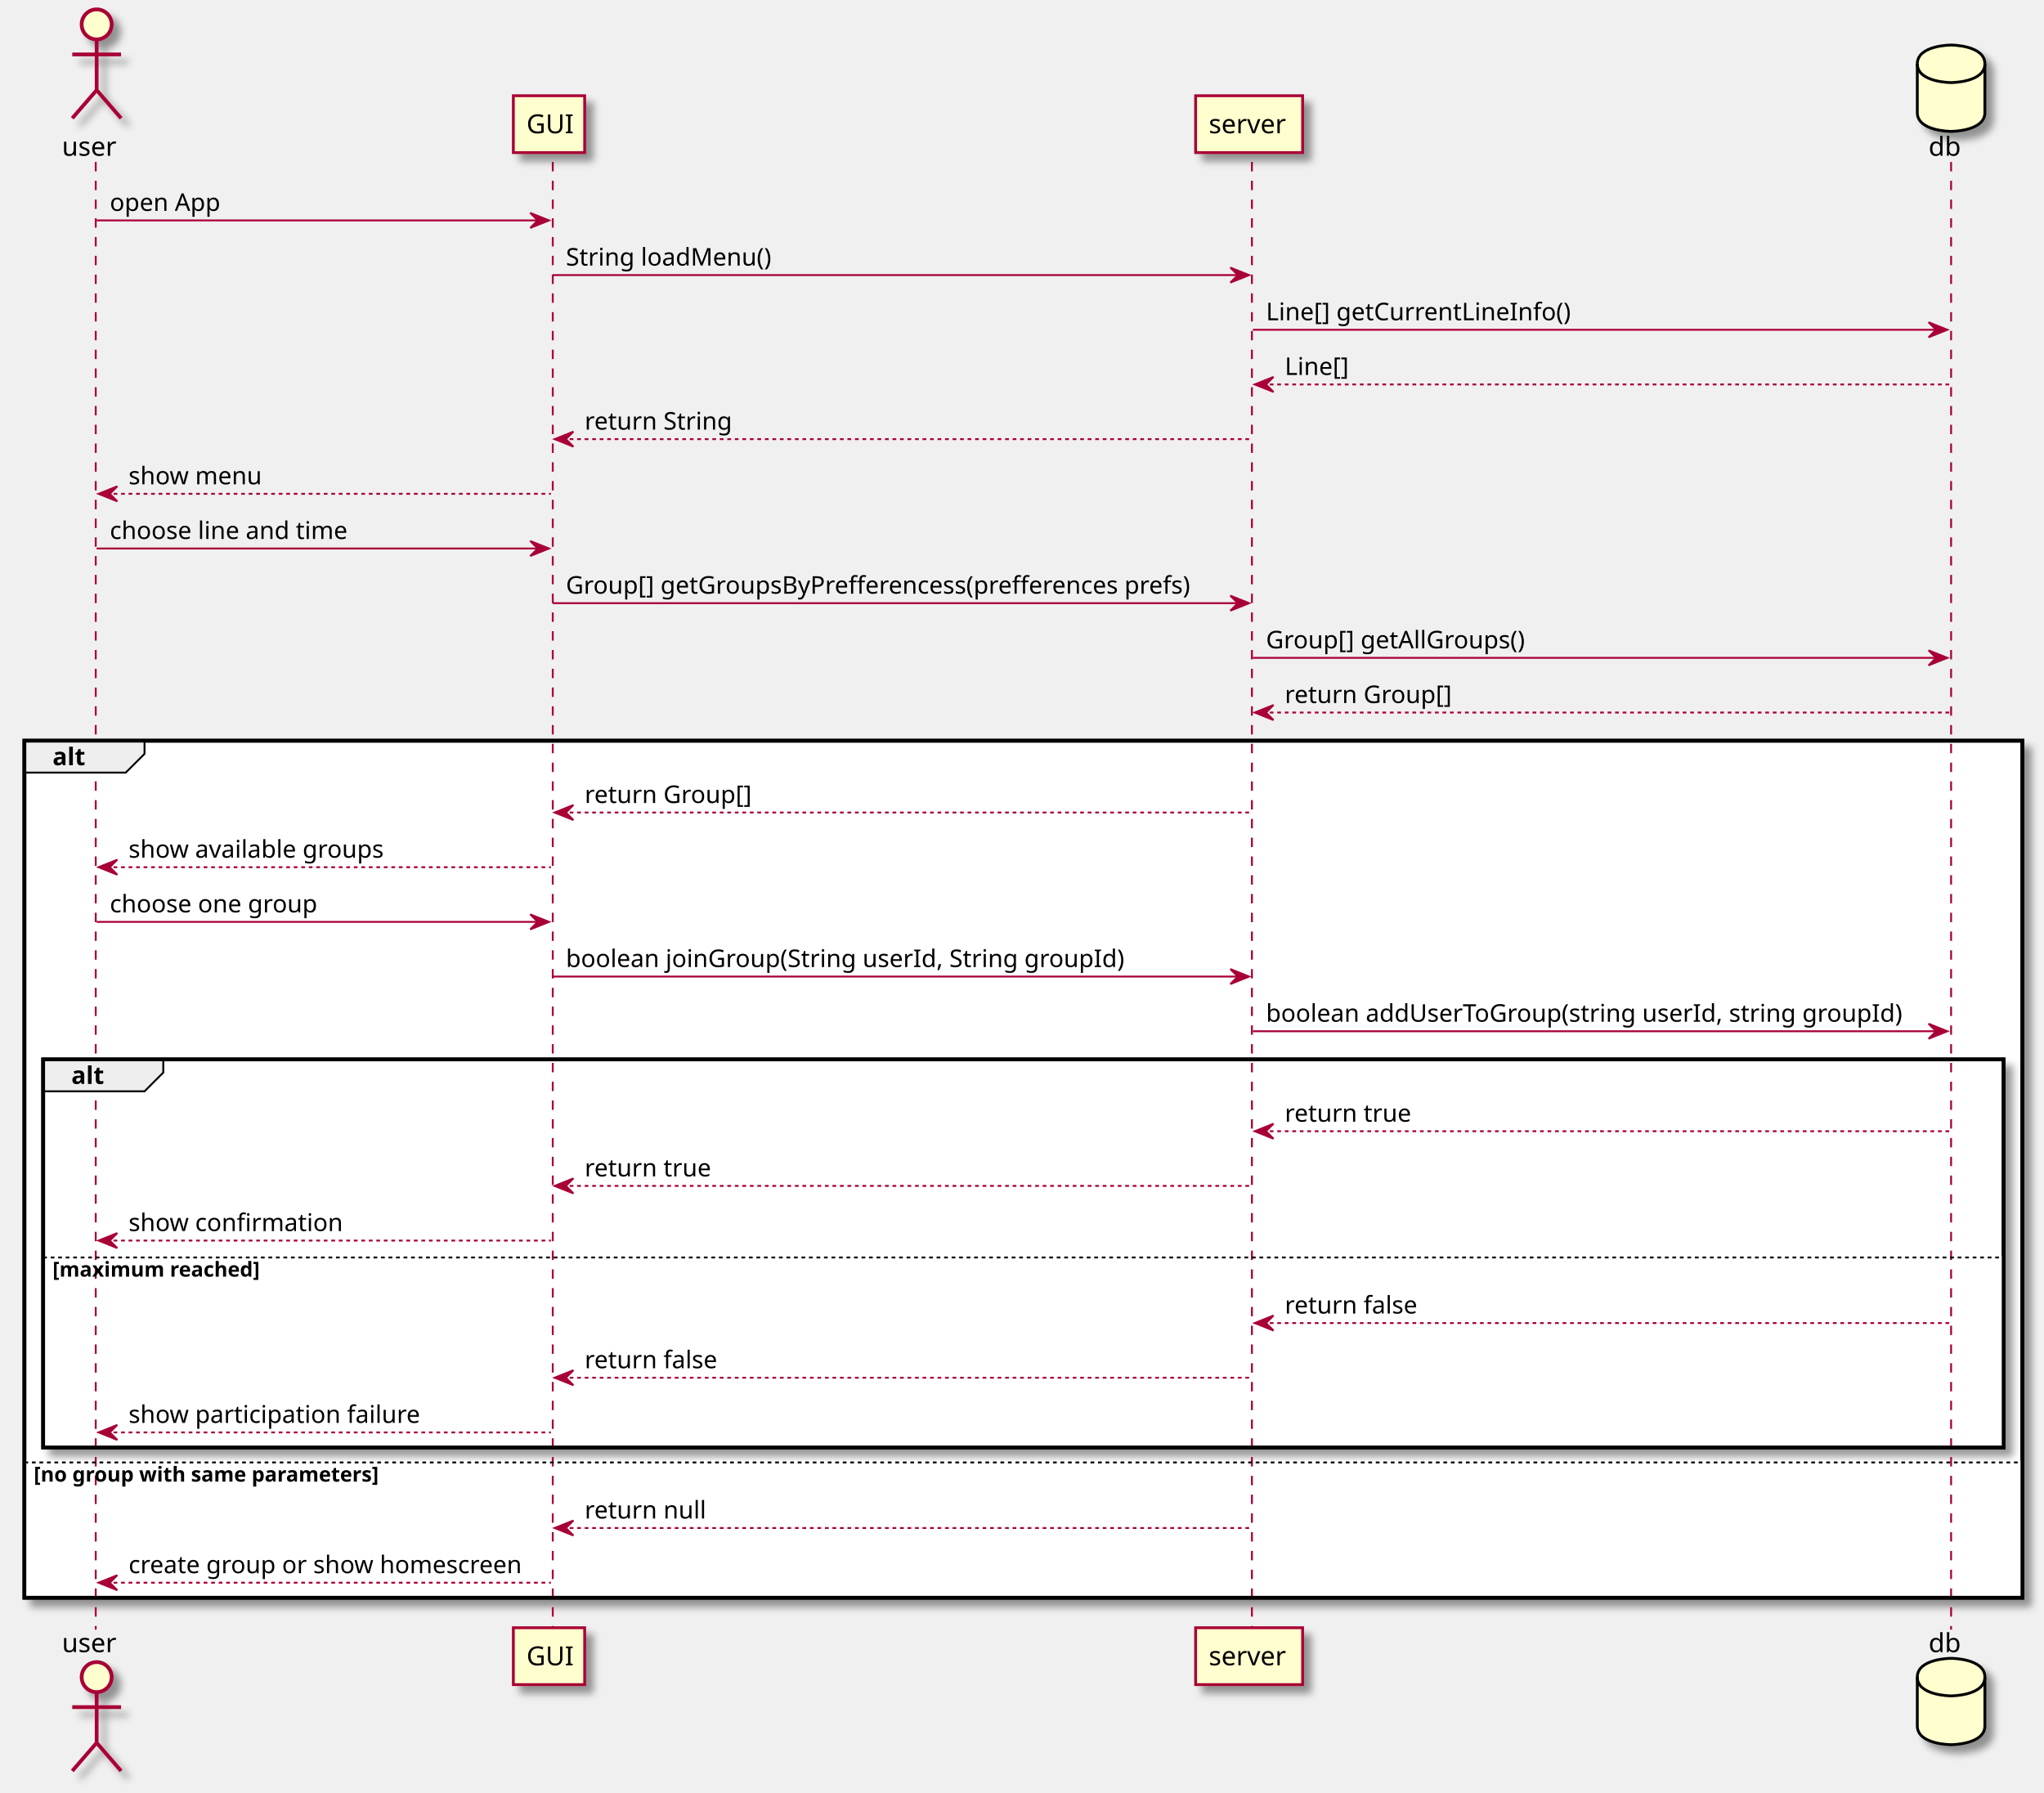
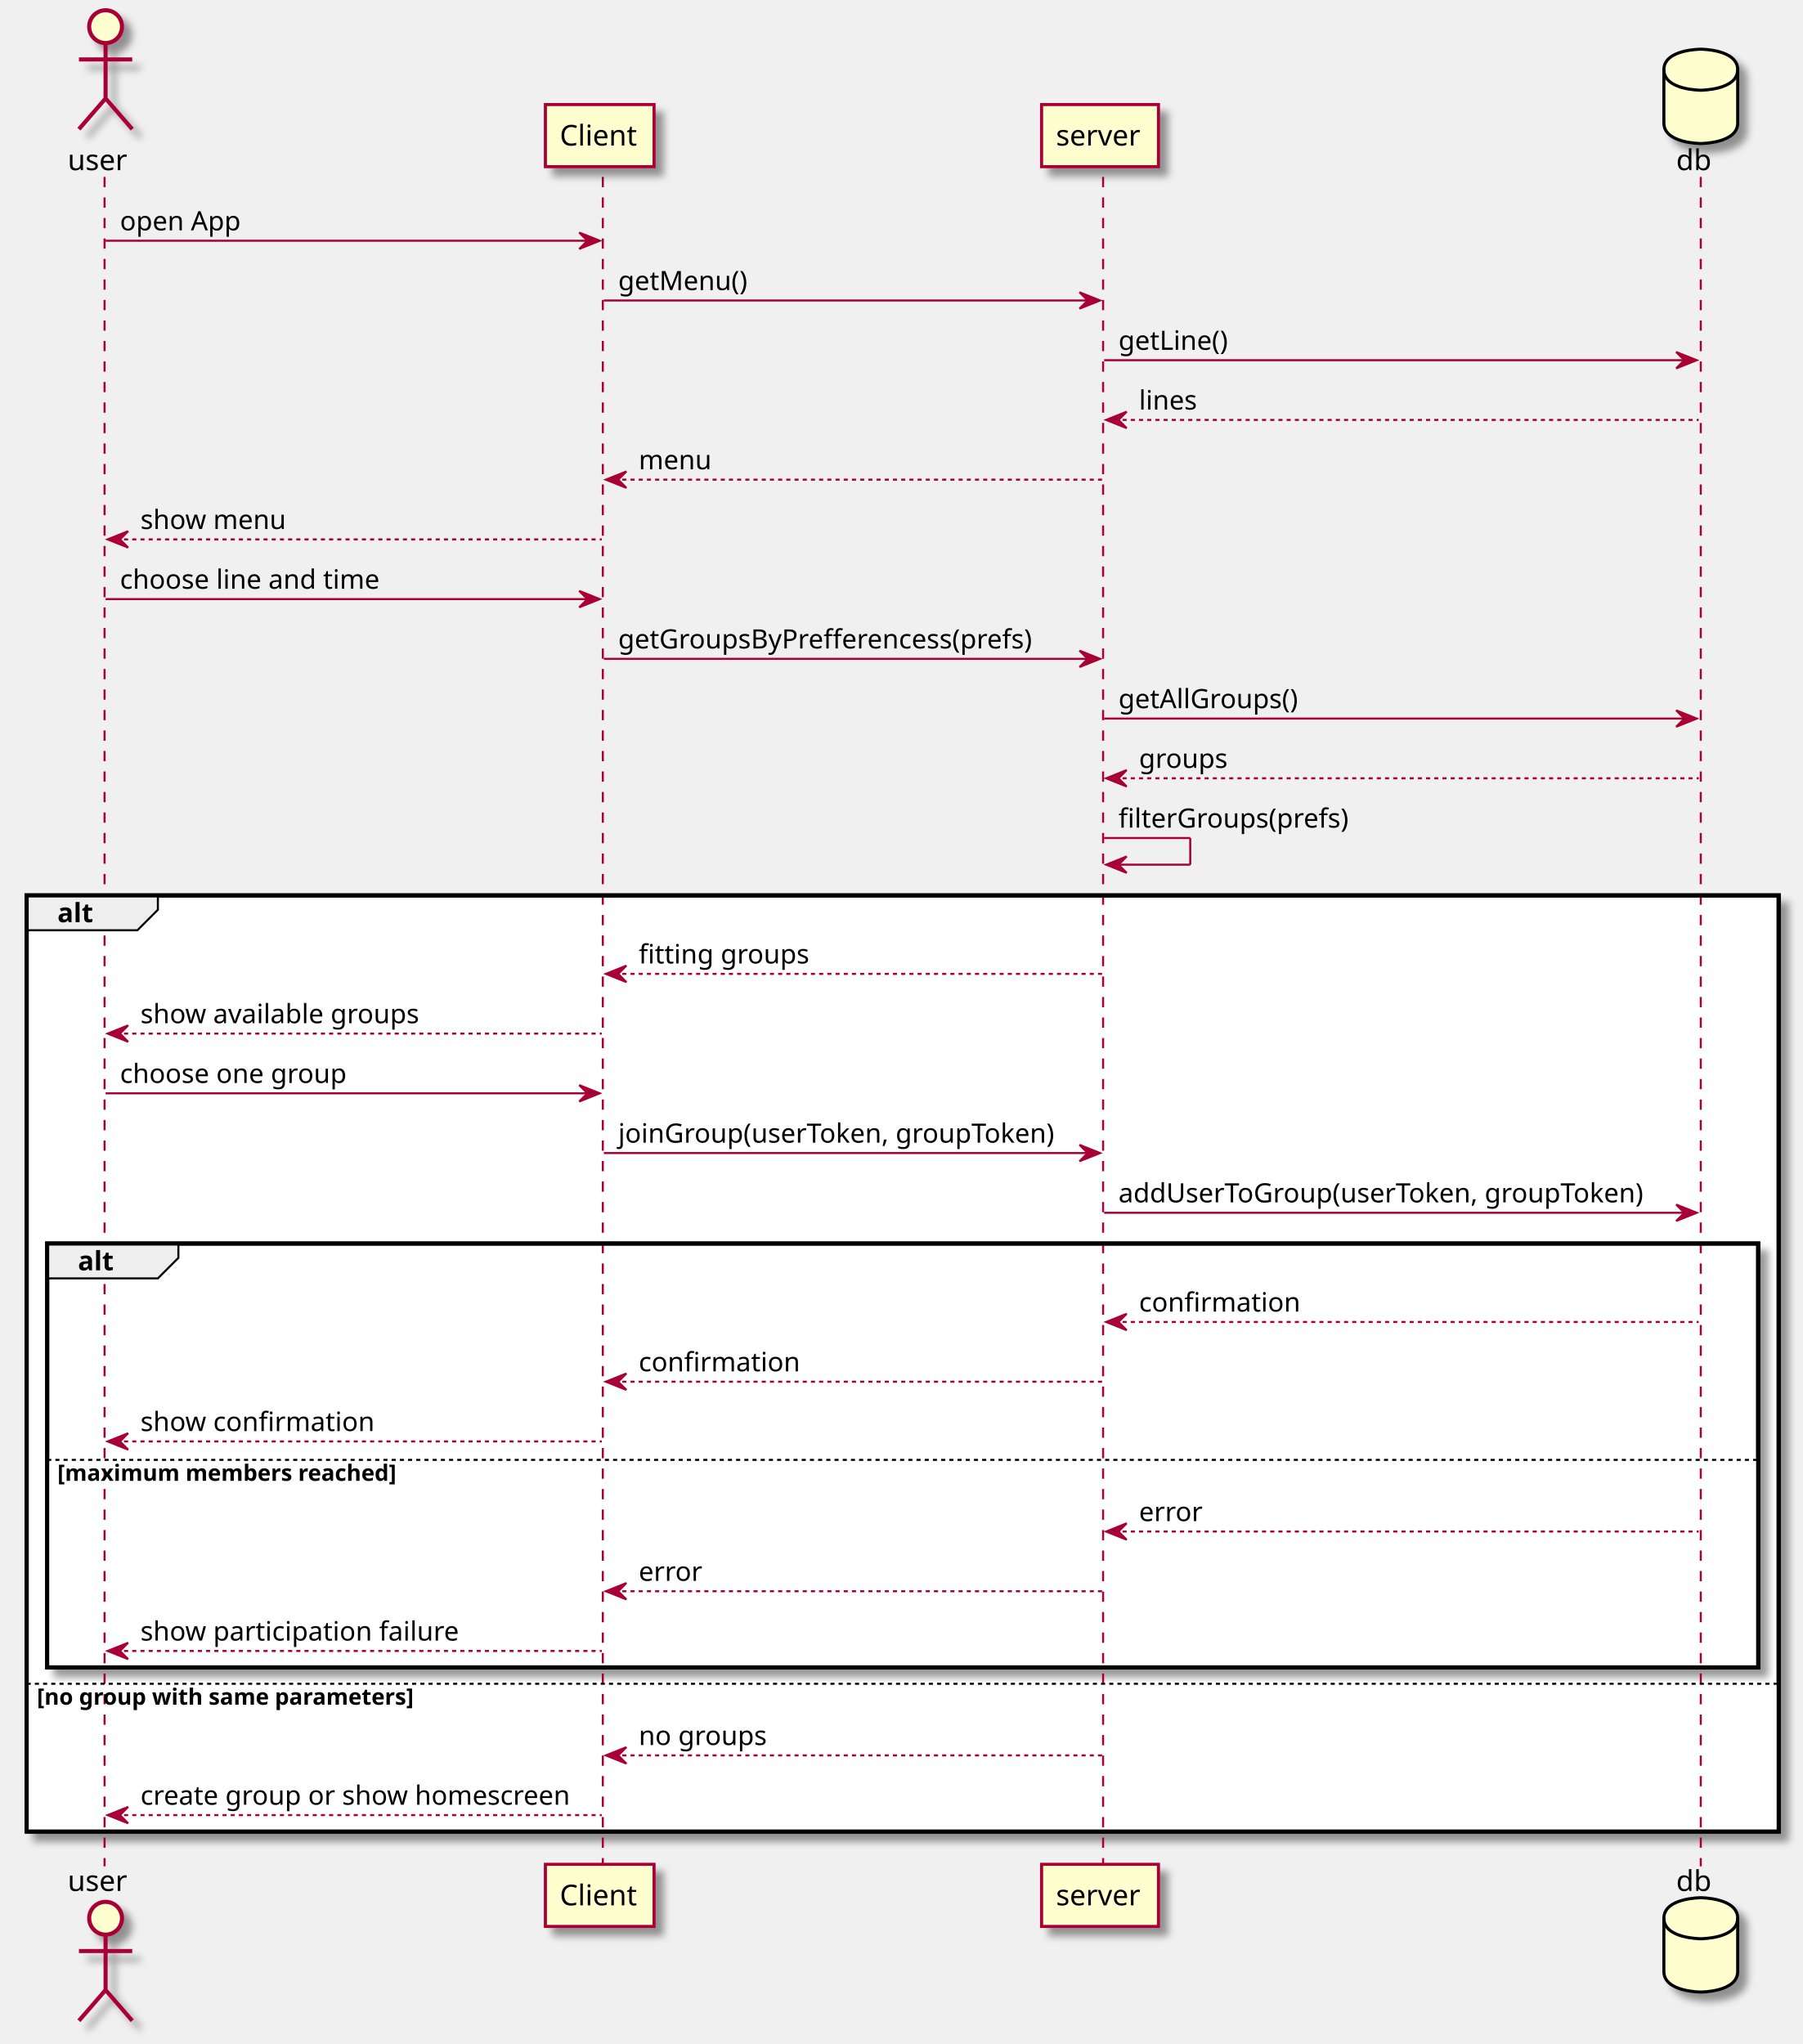
- <svg xmlns="http://www.w3.org/2000/svg" contentScriptType="application/ecmascript" contentStyleType="text/css" height="955px" preserveAspectRatio="none" style="width:1089px;height:955px;" version="1.1" viewBox="0 0 1089 955" width="1089px" zoomAndPan="magnify">
+ <svg xmlns="http://www.w3.org/2000/svg" contentScriptType="application/ecmascript" contentStyleType="text/css" height="997px" preserveAspectRatio="none" style="width:879px;height:997px;" version="1.1" viewBox="0 0 879 997" width="879px" zoomAndPan="magnify">
  <defs>
-     <filter height="300%" id="f1rmxycg5le5fc" width="300%" x="-1" y="-1">
+     <filter height="300%" id="fxv2x4j8va24q" width="300%" x="-1" y="-1">
      <feGaussianBlur result="blurOut" stdDeviation="2.0" />
      <feColorMatrix in="blurOut" result="blurOut2" type="matrix" values="0 0 0 0 0 0 0 0 0 0 0 0 0 0 0 0 0 0 .4 0" />
      <feOffset dx="4.0" dy="4.0" in="blurOut2" result="blurOut3" />
      <feBlend in="SourceGraphic" in2="blurOut3" mode="normal" />
    </filter>
  </defs>
  <g>
-     <rect fill="#FFFFFF" filter="url(#f1rmxycg5le5fc)" height="456.602" style="stroke: #000000; stroke-width: 2.0;" width="1064.5" x="13" y="394.625" />
-     <rect fill="#FFFFFF" filter="url(#f1rmxycg5le5fc)" height="206.734" style="stroke: #000000; stroke-width: 2.0;" width="1044.5" x="23" y="564.422" />
-     <rect fill="#FFFFFF" height="102.203" style="stroke: none; stroke-width: 1.0;" width="1044.5" x="23" y="668.953" />
-     <rect fill="#FFFFFF" height="73.07" style="stroke: none; stroke-width: 1.0;" width="1064.5" x="13" y="778.156" />
-     <line style="stroke: #A80036; stroke-width: 1.0; stroke-dasharray: 5.0,5.0;" x1="51" x2="51" y1="86.297" y2="868.227" />
-     <line style="stroke: #A80036; stroke-width: 1.0; stroke-dasharray: 5.0,5.0;" x1="294.5" x2="294.5" y1="86.297" y2="868.227" />
-     <line style="stroke: #A80036; stroke-width: 1.0; stroke-dasharray: 5.0,5.0;" x1="667" x2="667" y1="86.297" y2="868.227" />
-     <line style="stroke: #A80036; stroke-width: 1.0; stroke-dasharray: 5.0,5.0;" x1="1039.5" x2="1039.5" y1="86.297" y2="868.227" />
+     <rect fill="#FFFFFF" filter="url(#fxv2x4j8va24q)" height="456.602" style="stroke: #000000; stroke-width: 2.0;" width="854.5" x="13" y="436.758" />
+     <rect fill="#FFFFFF" filter="url(#fxv2x4j8va24q)" height="206.734" style="stroke: #000000; stroke-width: 2.0;" width="834.5" x="23" y="606.555" />
+     <rect fill="#FFFFFF" height="102.203" style="stroke: none; stroke-width: 1.0;" width="834.5" x="23" y="711.086" />
+     <rect fill="#FFFFFF" height="73.07" style="stroke: none; stroke-width: 1.0;" width="854.5" x="13" y="820.289" />
+     <line style="stroke: #A80036; stroke-width: 1.0; stroke-dasharray: 5.0,5.0;" x1="51" x2="51" y1="86.297" y2="910.359" />
+     <line style="stroke: #A80036; stroke-width: 1.0; stroke-dasharray: 5.0,5.0;" x1="294" x2="294" y1="86.297" y2="910.359" />
+     <line style="stroke: #A80036; stroke-width: 1.0; stroke-dasharray: 5.0,5.0;" x1="538" x2="538" y1="86.297" y2="910.359" />
+     <line style="stroke: #A80036; stroke-width: 1.0; stroke-dasharray: 5.0,5.0;" x1="829.5" x2="829.5" y1="86.297" y2="910.359" />
    <text fill="#000000" font-family="sans-serif" font-size="14" lengthAdjust="spacingAndGlyphs" textLength="31" x="33" y="82.995">user</text>
-     <ellipse cx="51.5" cy="13" fill="#FEFECE" filter="url(#f1rmxycg5le5fc)" rx="8" ry="8" style="stroke: #A80036; stroke-width: 2.0;" />
-     <path d="M51.5,21 L51.5,48 M38.5,29 L64.5,29 M51.5,48 L38.5,63 M51.5,48 L64.5,63 " fill="none" filter="url(#f1rmxycg5le5fc)" style="stroke: #A80036; stroke-width: 2.0;" />
-     <text fill="#000000" font-family="sans-serif" font-size="14" lengthAdjust="spacingAndGlyphs" textLength="31" x="33" y="880.222">user</text>
-     <ellipse cx="51.5" cy="893.523" fill="#FEFECE" filter="url(#f1rmxycg5le5fc)" rx="8" ry="8" style="stroke: #A80036; stroke-width: 2.0;" />
-     <path d="M51.5,901.523 L51.5,928.523 M38.5,909.523 L64.5,909.523 M51.5,928.523 L38.5,943.523 M51.5,928.523 L64.5,943.523 " fill="none" filter="url(#f1rmxycg5le5fc)" style="stroke: #A80036; stroke-width: 2.0;" />
-     <rect fill="#FEFECE" filter="url(#f1rmxycg5le5fc)" height="30.297" style="stroke: #A80036; stroke-width: 1.5;" width="38" x="273.5" y="51" />
-     <text fill="#000000" font-family="sans-serif" font-size="14" lengthAdjust="spacingAndGlyphs" textLength="24" x="280.5" y="70.995">GUI</text>
-     <rect fill="#FEFECE" filter="url(#f1rmxycg5le5fc)" height="30.297" style="stroke: #A80036; stroke-width: 1.5;" width="38" x="273.5" y="867.227" />
-     <text fill="#000000" font-family="sans-serif" font-size="14" lengthAdjust="spacingAndGlyphs" textLength="24" x="280.5" y="887.222">GUI</text>
-     <rect fill="#FEFECE" filter="url(#f1rmxycg5le5fc)" height="30.297" style="stroke: #A80036; stroke-width: 1.5;" width="57" x="637" y="51" />
-     <text fill="#000000" font-family="sans-serif" font-size="14" lengthAdjust="spacingAndGlyphs" textLength="43" x="644" y="70.995">server</text>
-     <rect fill="#FEFECE" filter="url(#f1rmxycg5le5fc)" height="30.297" style="stroke: #A80036; stroke-width: 1.5;" width="57" x="637" y="867.227" />
-     <text fill="#000000" font-family="sans-serif" font-size="14" lengthAdjust="spacingAndGlyphs" textLength="43" x="644" y="887.222">server</text>
-     <text fill="#000000" font-family="sans-serif" font-size="14" lengthAdjust="spacingAndGlyphs" textLength="18" x="1027.5" y="82.995">db</text>
-     <path d="M1021.5,34 C1021.5,24 1039.5,24 1039.5,24 C1039.5,24 1057.5,24 1057.5,34 L1057.5,60 C1057.5,70 1039.5,70 1039.5,70 C1039.5,70 1021.5,70 1021.5,60 L1021.5,34 " fill="#FEFECE" filter="url(#f1rmxycg5le5fc)" style="stroke: #000000; stroke-width: 1.5;" />
-     <path d="M1021.5,34 C1021.5,44 1039.5,44 1039.5,44 C1039.5,44 1057.5,44 1057.5,34 " fill="none" style="stroke: #000000; stroke-width: 1.5;" />
-     <text fill="#000000" font-family="sans-serif" font-size="14" lengthAdjust="spacingAndGlyphs" textLength="18" x="1027.5" y="880.222">db</text>
-     <path d="M1021.5,893.523 C1021.5,883.523 1039.5,883.523 1039.5,883.523 C1039.5,883.523 1057.5,883.523 1057.5,893.523 L1057.5,919.523 C1057.5,929.523 1039.5,929.523 1039.5,929.523 C1039.5,929.523 1021.5,929.523 1021.5,919.523 L1021.5,893.523 " fill="#FEFECE" filter="url(#f1rmxycg5le5fc)" style="stroke: #000000; stroke-width: 1.5;" />
-     <path d="M1021.5,893.523 C1021.5,903.523 1039.5,903.523 1039.5,903.523 C1039.5,903.523 1057.5,903.523 1057.5,893.523 " fill="none" style="stroke: #000000; stroke-width: 1.5;" />
+     <ellipse cx="51.5" cy="13" fill="#FEFECE" filter="url(#fxv2x4j8va24q)" rx="8" ry="8" style="stroke: #A80036; stroke-width: 2.0;" />
+     <path d="M51.5,21 L51.5,48 M38.5,29 L64.5,29 M51.5,48 L38.5,63 M51.5,48 L64.5,63 " fill="none" filter="url(#fxv2x4j8va24q)" style="stroke: #A80036; stroke-width: 2.0;" />
+     <text fill="#000000" font-family="sans-serif" font-size="14" lengthAdjust="spacingAndGlyphs" textLength="31" x="33" y="922.355">user</text>
+     <ellipse cx="51.5" cy="935.656" fill="#FEFECE" filter="url(#fxv2x4j8va24q)" rx="8" ry="8" style="stroke: #A80036; stroke-width: 2.0;" />
+     <path d="M51.5,943.656 L51.5,970.656 M38.5,951.656 L64.5,951.656 M51.5,970.656 L38.5,985.656 M51.5,970.656 L64.5,985.656 " fill="none" filter="url(#fxv2x4j8va24q)" style="stroke: #A80036; stroke-width: 2.0;" />
+     <rect fill="#FEFECE" filter="url(#fxv2x4j8va24q)" height="30.297" style="stroke: #A80036; stroke-width: 1.5;" width="53" x="266" y="51" />
+     <text fill="#000000" font-family="sans-serif" font-size="14" lengthAdjust="spacingAndGlyphs" textLength="39" x="273" y="70.995">Client</text>
+     <rect fill="#FEFECE" filter="url(#fxv2x4j8va24q)" height="30.297" style="stroke: #A80036; stroke-width: 1.5;" width="53" x="266" y="909.359" />
+     <text fill="#000000" font-family="sans-serif" font-size="14" lengthAdjust="spacingAndGlyphs" textLength="39" x="273" y="929.355">Client</text>
+     <rect fill="#FEFECE" filter="url(#fxv2x4j8va24q)" height="30.297" style="stroke: #A80036; stroke-width: 1.5;" width="57" x="508" y="51" />
+     <text fill="#000000" font-family="sans-serif" font-size="14" lengthAdjust="spacingAndGlyphs" textLength="43" x="515" y="70.995">server</text>
+     <rect fill="#FEFECE" filter="url(#fxv2x4j8va24q)" height="30.297" style="stroke: #A80036; stroke-width: 1.5;" width="57" x="508" y="909.359" />
+     <text fill="#000000" font-family="sans-serif" font-size="14" lengthAdjust="spacingAndGlyphs" textLength="43" x="515" y="929.355">server</text>
+     <text fill="#000000" font-family="sans-serif" font-size="14" lengthAdjust="spacingAndGlyphs" textLength="18" x="817.5" y="82.995">db</text>
+     <path d="M811.5,34 C811.5,24 829.5,24 829.5,24 C829.5,24 847.5,24 847.5,34 L847.5,60 C847.5,70 829.5,70 829.5,70 C829.5,70 811.5,70 811.5,60 L811.5,34 " fill="#FEFECE" filter="url(#fxv2x4j8va24q)" style="stroke: #000000; stroke-width: 1.5;" />
+     <path d="M811.5,34 C811.5,44 829.5,44 829.5,44 C829.5,44 847.5,44 847.5,34 " fill="none" style="stroke: #000000; stroke-width: 1.5;" />
+     <text fill="#000000" font-family="sans-serif" font-size="14" lengthAdjust="spacingAndGlyphs" textLength="18" x="817.5" y="922.355">db</text>
+     <path d="M811.5,935.656 C811.5,925.656 829.5,925.656 829.5,925.656 C829.5,925.656 847.5,925.656 847.5,935.656 L847.5,961.656 C847.5,971.656 829.5,971.656 829.5,971.656 C829.5,971.656 811.5,971.656 811.5,961.656 L811.5,935.656 " fill="#FEFECE" filter="url(#fxv2x4j8va24q)" style="stroke: #000000; stroke-width: 1.5;" />
+     <path d="M811.5,935.656 C811.5,945.656 829.5,945.656 829.5,945.656 C829.5,945.656 847.5,945.656 847.5,935.656 " fill="none" style="stroke: #000000; stroke-width: 1.5;" />
    <polygon fill="#A80036" points="282.5,113.43,292.5,117.43,282.5,121.43,286.5,117.43" style="stroke: #A80036; stroke-width: 1.0;" />
    <line style="stroke: #A80036; stroke-width: 1.0;" x1="51.5" x2="288.5" y1="117.43" y2="117.43" />
    <text fill="#000000" font-family="sans-serif" font-size="13" lengthAdjust="spacingAndGlyphs" textLength="61" x="58.5" y="112.364">open App</text>
-     <polygon fill="#A80036" points="655.5,142.562,665.5,146.562,655.5,150.562,659.5,146.562" style="stroke: #A80036; stroke-width: 1.0;" />
-     <line style="stroke: #A80036; stroke-width: 1.0;" x1="294.5" x2="661.5" y1="146.562" y2="146.562" />
-     <text fill="#000000" font-family="sans-serif" font-size="13" lengthAdjust="spacingAndGlyphs" textLength="114" x="301.5" y="141.497">String loadMenu()</text>
-     <polygon fill="#A80036" points="1027.5,171.695,1037.5,175.695,1027.5,179.695,1031.5,175.695" style="stroke: #A80036; stroke-width: 1.0;" />
-     <line style="stroke: #A80036; stroke-width: 1.0;" x1="667.5" x2="1033.5" y1="175.695" y2="175.695" />
-     <text fill="#000000" font-family="sans-serif" font-size="13" lengthAdjust="spacingAndGlyphs" textLength="168" x="674.5" y="170.629">Line[] getCurrentLineInfo()</text>
-     <polygon fill="#A80036" points="678.5,200.828,668.5,204.828,678.5,208.828,674.5,204.828" style="stroke: #A80036; stroke-width: 1.0;" />
-     <line style="stroke: #A80036; stroke-width: 1.0; stroke-dasharray: 2.0,2.0;" x1="672.5" x2="1038.5" y1="204.828" y2="204.828" />
-     <text fill="#000000" font-family="sans-serif" font-size="13" lengthAdjust="spacingAndGlyphs" textLength="36" x="684.5" y="199.762">Line[]</text>
+     <polygon fill="#A80036" points="526.5,142.562,536.5,146.562,526.5,150.562,530.5,146.562" style="stroke: #A80036; stroke-width: 1.0;" />
+     <line style="stroke: #A80036; stroke-width: 1.0;" x1="294.5" x2="532.5" y1="146.562" y2="146.562" />
+     <text fill="#000000" font-family="sans-serif" font-size="13" lengthAdjust="spacingAndGlyphs" textLength="66" x="301.5" y="141.497">getMenu()</text>
+     <polygon fill="#A80036" points="817.5,171.695,827.5,175.695,817.5,179.695,821.5,175.695" style="stroke: #A80036; stroke-width: 1.0;" />
+     <line style="stroke: #A80036; stroke-width: 1.0;" x1="538.5" x2="823.5" y1="175.695" y2="175.695" />
+     <text fill="#000000" font-family="sans-serif" font-size="13" lengthAdjust="spacingAndGlyphs" textLength="57" x="545.5" y="170.629">getLine()</text>
+     <polygon fill="#A80036" points="549.5,200.828,539.5,204.828,549.5,208.828,545.5,204.828" style="stroke: #A80036; stroke-width: 1.0;" />
+     <line style="stroke: #A80036; stroke-width: 1.0; stroke-dasharray: 2.0,2.0;" x1="543.5" x2="828.5" y1="204.828" y2="204.828" />
+     <text fill="#000000" font-family="sans-serif" font-size="13" lengthAdjust="spacingAndGlyphs" textLength="29" x="555.5" y="199.762">lines</text>
    <polygon fill="#A80036" points="305.5,229.961,295.5,233.961,305.5,237.961,301.5,233.961" style="stroke: #A80036; stroke-width: 1.0;" />
-     <line style="stroke: #A80036; stroke-width: 1.0; stroke-dasharray: 2.0,2.0;" x1="299.5" x2="666.5" y1="233.961" y2="233.961" />
-     <text fill="#000000" font-family="sans-serif" font-size="13" lengthAdjust="spacingAndGlyphs" textLength="81" x="311.5" y="228.895">return String</text>
+     <line style="stroke: #A80036; stroke-width: 1.0; stroke-dasharray: 2.0,2.0;" x1="299.5" x2="537.5" y1="233.961" y2="233.961" />
+     <text fill="#000000" font-family="sans-serif" font-size="13" lengthAdjust="spacingAndGlyphs" textLength="37" x="311.5" y="228.895">menu</text>
    <polygon fill="#A80036" points="62.5,259.094,52.5,263.094,62.5,267.094,58.5,263.094" style="stroke: #A80036; stroke-width: 1.0;" />
    <line style="stroke: #A80036; stroke-width: 1.0; stroke-dasharray: 2.0,2.0;" x1="56.5" x2="293.5" y1="263.094" y2="263.094" />
    <text fill="#000000" font-family="sans-serif" font-size="13" lengthAdjust="spacingAndGlyphs" textLength="73" x="68.5" y="258.028">show menu</text>
    <polygon fill="#A80036" points="282.5,288.227,292.5,292.227,282.5,296.227,286.5,292.227" style="stroke: #A80036; stroke-width: 1.0;" />
    <line style="stroke: #A80036; stroke-width: 1.0;" x1="51.5" x2="288.5" y1="292.227" y2="292.227" />
    <text fill="#000000" font-family="sans-serif" font-size="13" lengthAdjust="spacingAndGlyphs" textLength="133" x="58.5" y="287.161">choose line and time</text>
-     <polygon fill="#A80036" points="655.5,317.359,665.5,321.359,655.5,325.359,659.5,321.359" style="stroke: #A80036; stroke-width: 1.0;" />
-     <line style="stroke: #A80036; stroke-width: 1.0;" x1="294.5" x2="661.5" y1="321.359" y2="321.359" />
-     <text fill="#000000" font-family="sans-serif" font-size="13" lengthAdjust="spacingAndGlyphs" textLength="349" x="301.5" y="316.293">Group[] getGroupsByPrefferencess(prefferences prefs)</text>
-     <polygon fill="#A80036" points="1027.5,346.492,1037.5,350.492,1027.5,354.492,1031.5,350.492" style="stroke: #A80036; stroke-width: 1.0;" />
-     <line style="stroke: #A80036; stroke-width: 1.0;" x1="667.5" x2="1033.5" y1="350.492" y2="350.492" />
-     <text fill="#000000" font-family="sans-serif" font-size="13" lengthAdjust="spacingAndGlyphs" textLength="145" x="674.5" y="345.426">Group[] getAllGroups()</text>
-     <polygon fill="#A80036" points="678.5,375.625,668.5,379.625,678.5,383.625,674.5,379.625" style="stroke: #A80036; stroke-width: 1.0;" />
-     <line style="stroke: #A80036; stroke-width: 1.0; stroke-dasharray: 2.0,2.0;" x1="672.5" x2="1038.5" y1="379.625" y2="379.625" />
-     <text fill="#000000" font-family="sans-serif" font-size="13" lengthAdjust="spacingAndGlyphs" textLength="92" x="684.5" y="374.559">return Group[]</text>
-     <path d="M13,394.625 L77,394.625 L77,401.625 L67,411.625 L13,411.625 L13,394.625 " fill="#EEEEEE" style="stroke: #000000; stroke-width: 1.0;" />
-     <rect fill="none" height="456.602" style="stroke: #000000; stroke-width: 2.0;" width="1064.5" x="13" y="394.625" />
-     <text fill="#000000" font-family="sans-serif" font-size="13" font-weight="bold" lengthAdjust="spacingAndGlyphs" textLength="19" x="28" y="407.692">alt</text>
-     <polygon fill="#A80036" points="305.5,428.891,295.5,432.891,305.5,436.891,301.5,432.891" style="stroke: #A80036; stroke-width: 1.0;" />
-     <line style="stroke: #A80036; stroke-width: 1.0; stroke-dasharray: 2.0,2.0;" x1="299.5" x2="666.5" y1="432.891" y2="432.891" />
-     <text fill="#000000" font-family="sans-serif" font-size="13" lengthAdjust="spacingAndGlyphs" textLength="92" x="311.5" y="427.825">return Group[]</text>
-     <polygon fill="#A80036" points="62.5,458.023,52.5,462.023,62.5,466.023,58.5,462.023" style="stroke: #A80036; stroke-width: 1.0;" />
-     <line style="stroke: #A80036; stroke-width: 1.0; stroke-dasharray: 2.0,2.0;" x1="56.5" x2="293.5" y1="462.023" y2="462.023" />
-     <text fill="#000000" font-family="sans-serif" font-size="13" lengthAdjust="spacingAndGlyphs" textLength="140" x="68.5" y="456.957">show available groups</text>
-     <polygon fill="#A80036" points="282.5,487.156,292.5,491.156,282.5,495.156,286.5,491.156" style="stroke: #A80036; stroke-width: 1.0;" />
-     <line style="stroke: #A80036; stroke-width: 1.0;" x1="51.5" x2="288.5" y1="491.156" y2="491.156" />
-     <text fill="#000000" font-family="sans-serif" font-size="13" lengthAdjust="spacingAndGlyphs" textLength="115" x="58.5" y="486.09">choose one group</text>
-     <polygon fill="#A80036" points="655.5,516.289,665.5,520.289,655.5,524.289,659.5,520.289" style="stroke: #A80036; stroke-width: 1.0;" />
-     <line style="stroke: #A80036; stroke-width: 1.0;" x1="294.5" x2="661.5" y1="520.289" y2="520.289" />
-     <text fill="#000000" font-family="sans-serif" font-size="13" lengthAdjust="spacingAndGlyphs" textLength="305" x="301.5" y="515.223">boolean joinGroup(String userId, String groupId)</text>
-     <polygon fill="#A80036" points="1027.5,545.422,1037.5,549.422,1027.5,553.422,1031.5,549.422" style="stroke: #A80036; stroke-width: 1.0;" />
-     <line style="stroke: #A80036; stroke-width: 1.0;" x1="667.5" x2="1033.5" y1="549.422" y2="549.422" />
-     <text fill="#000000" font-family="sans-serif" font-size="13" lengthAdjust="spacingAndGlyphs" textLength="348" x="674.5" y="544.356">boolean addUserToGroup(string userId, string groupId)</text>
-     <path d="M23,564.422 L87,564.422 L87,571.422 L77,581.422 L23,581.422 L23,564.422 " fill="#EEEEEE" style="stroke: #000000; stroke-width: 1.0;" />
-     <rect fill="none" height="206.734" style="stroke: #000000; stroke-width: 2.0;" width="1044.5" x="23" y="564.422" />
-     <text fill="#000000" font-family="sans-serif" font-size="13" font-weight="bold" lengthAdjust="spacingAndGlyphs" textLength="19" x="38" y="577.489">alt</text>
-     <polygon fill="#A80036" points="678.5,598.688,668.5,602.688,678.5,606.688,674.5,602.688" style="stroke: #A80036; stroke-width: 1.0;" />
-     <line style="stroke: #A80036; stroke-width: 1.0; stroke-dasharray: 2.0,2.0;" x1="672.5" x2="1038.5" y1="602.688" y2="602.688" />
-     <text fill="#000000" font-family="sans-serif" font-size="13" lengthAdjust="spacingAndGlyphs" textLength="69" x="684.5" y="597.622">return true</text>
-     <polygon fill="#A80036" points="305.5,627.82,295.5,631.82,305.5,635.82,301.5,631.82" style="stroke: #A80036; stroke-width: 1.0;" />
-     <line style="stroke: #A80036; stroke-width: 1.0; stroke-dasharray: 2.0,2.0;" x1="299.5" x2="666.5" y1="631.82" y2="631.82" />
-     <text fill="#000000" font-family="sans-serif" font-size="13" lengthAdjust="spacingAndGlyphs" textLength="69" x="311.5" y="626.754">return true</text>
-     <polygon fill="#A80036" points="62.5,656.953,52.5,660.953,62.5,664.953,58.5,660.953" style="stroke: #A80036; stroke-width: 1.0;" />
-     <line style="stroke: #A80036; stroke-width: 1.0; stroke-dasharray: 2.0,2.0;" x1="56.5" x2="293.5" y1="660.953" y2="660.953" />
-     <text fill="#000000" font-family="sans-serif" font-size="13" lengthAdjust="spacingAndGlyphs" textLength="116" x="68.5" y="655.887">show confirmation</text>
-     <line style="stroke: #000000; stroke-width: 1.0; stroke-dasharray: 2.0,2.0;" x1="23" x2="1067.5" y1="669.953" y2="669.953" />
-     <text fill="#000000" font-family="sans-serif" font-size="11" font-weight="bold" lengthAdjust="spacingAndGlyphs" textLength="126" x="28" y="680.164">[maximum reached]</text>
-     <polygon fill="#A80036" points="678.5,700.891,668.5,704.891,678.5,708.891,674.5,704.891" style="stroke: #A80036; stroke-width: 1.0;" />
-     <line style="stroke: #A80036; stroke-width: 1.0; stroke-dasharray: 2.0,2.0;" x1="672.5" x2="1038.5" y1="704.891" y2="704.891" />
-     <text fill="#000000" font-family="sans-serif" font-size="13" lengthAdjust="spacingAndGlyphs" textLength="73" x="684.5" y="699.825">return false</text>
-     <polygon fill="#A80036" points="305.5,730.023,295.5,734.023,305.5,738.023,301.5,734.023" style="stroke: #A80036; stroke-width: 1.0;" />
-     <line style="stroke: #A80036; stroke-width: 1.0; stroke-dasharray: 2.0,2.0;" x1="299.5" x2="666.5" y1="734.023" y2="734.023" />
-     <text fill="#000000" font-family="sans-serif" font-size="13" lengthAdjust="spacingAndGlyphs" textLength="73" x="311.5" y="728.957">return false</text>
-     <polygon fill="#A80036" points="62.5,759.156,52.5,763.156,62.5,767.156,58.5,763.156" style="stroke: #A80036; stroke-width: 1.0;" />
-     <line style="stroke: #A80036; stroke-width: 1.0; stroke-dasharray: 2.0,2.0;" x1="56.5" x2="293.5" y1="763.156" y2="763.156" />
-     <text fill="#000000" font-family="sans-serif" font-size="13" lengthAdjust="spacingAndGlyphs" textLength="158" x="68.5" y="758.09">show participation failure</text>
-     <line style="stroke: #000000; stroke-width: 1.0; stroke-dasharray: 2.0,2.0;" x1="13" x2="1077.5" y1="779.156" y2="779.156" />
-     <text fill="#000000" font-family="sans-serif" font-size="11" font-weight="bold" lengthAdjust="spacingAndGlyphs" textLength="214" x="18" y="789.367">[no group with same parameters]</text>
-     <polygon fill="#A80036" points="305.5,810.094,295.5,814.094,305.5,818.094,301.5,814.094" style="stroke: #A80036; stroke-width: 1.0;" />
-     <line style="stroke: #A80036; stroke-width: 1.0; stroke-dasharray: 2.0,2.0;" x1="299.5" x2="666.5" y1="814.094" y2="814.094" />
-     <text fill="#000000" font-family="sans-serif" font-size="13" lengthAdjust="spacingAndGlyphs" textLength="65" x="311.5" y="809.028">return null</text>
-     <polygon fill="#A80036" points="62.5,839.227,52.5,843.227,62.5,847.227,58.5,843.227" style="stroke: #A80036; stroke-width: 1.0;" />
-     <line style="stroke: #A80036; stroke-width: 1.0; stroke-dasharray: 2.0,2.0;" x1="56.5" x2="293.5" y1="843.227" y2="843.227" />
-     <text fill="#000000" font-family="sans-serif" font-size="13" lengthAdjust="spacingAndGlyphs" textLength="219" x="68.5" y="838.161">create group or show homescreen</text>
+     <polygon fill="#A80036" points="526.5,317.359,536.5,321.359,526.5,325.359,530.5,321.359" style="stroke: #A80036; stroke-width: 1.0;" />
+     <line style="stroke: #A80036; stroke-width: 1.0;" x1="294.5" x2="532.5" y1="321.359" y2="321.359" />
+     <text fill="#000000" font-family="sans-serif" font-size="13" lengthAdjust="spacingAndGlyphs" textLength="212" x="301.5" y="316.293">getGroupsByPrefferencess(prefs)</text>
+     <polygon fill="#A80036" points="817.5,346.492,827.5,350.492,817.5,354.492,821.5,350.492" style="stroke: #A80036; stroke-width: 1.0;" />
+     <line style="stroke: #A80036; stroke-width: 1.0;" x1="538.5" x2="823.5" y1="350.492" y2="350.492" />
+     <text fill="#000000" font-family="sans-serif" font-size="13" lengthAdjust="spacingAndGlyphs" textLength="92" x="545.5" y="345.426">getAllGroups()</text>
+     <polygon fill="#A80036" points="549.5,375.625,539.5,379.625,549.5,383.625,545.5,379.625" style="stroke: #A80036; stroke-width: 1.0;" />
+     <line style="stroke: #A80036; stroke-width: 1.0; stroke-dasharray: 2.0,2.0;" x1="543.5" x2="828.5" y1="379.625" y2="379.625" />
+     <text fill="#000000" font-family="sans-serif" font-size="13" lengthAdjust="spacingAndGlyphs" textLength="44" x="555.5" y="374.559">groups</text>
+     <line style="stroke: #A80036; stroke-width: 1.0;" x1="538.5" x2="580.5" y1="408.758" y2="408.758" />
+     <line style="stroke: #A80036; stroke-width: 1.0;" x1="580.5" x2="580.5" y1="408.758" y2="421.758" />
+     <line style="stroke: #A80036; stroke-width: 1.0;" x1="539.5" x2="580.5" y1="421.758" y2="421.758" />
+     <polygon fill="#A80036" points="549.5,417.758,539.5,421.758,549.5,425.758,545.5,421.758" style="stroke: #A80036; stroke-width: 1.0;" />
+     <text fill="#000000" font-family="sans-serif" font-size="13" lengthAdjust="spacingAndGlyphs" textLength="116" x="545.5" y="403.692">filterGroups(prefs)</text>
+     <path d="M13,436.758 L77,436.758 L77,443.758 L67,453.758 L13,453.758 L13,436.758 " fill="#EEEEEE" style="stroke: #000000; stroke-width: 1.0;" />
+     <rect fill="none" height="456.602" style="stroke: #000000; stroke-width: 2.0;" width="854.5" x="13" y="436.758" />
+     <text fill="#000000" font-family="sans-serif" font-size="13" font-weight="bold" lengthAdjust="spacingAndGlyphs" textLength="19" x="28" y="449.825">alt</text>
+     <polygon fill="#A80036" points="305.5,471.023,295.5,475.023,305.5,479.023,301.5,475.023" style="stroke: #A80036; stroke-width: 1.0;" />
+     <line style="stroke: #A80036; stroke-width: 1.0; stroke-dasharray: 2.0,2.0;" x1="299.5" x2="537.5" y1="475.023" y2="475.023" />
+     <text fill="#000000" font-family="sans-serif" font-size="13" lengthAdjust="spacingAndGlyphs" textLength="84" x="311.5" y="469.957">fitting groups</text>
+     <polygon fill="#A80036" points="62.5,500.156,52.5,504.156,62.5,508.156,58.5,504.156" style="stroke: #A80036; stroke-width: 1.0;" />
+     <line style="stroke: #A80036; stroke-width: 1.0; stroke-dasharray: 2.0,2.0;" x1="56.5" x2="293.5" y1="504.156" y2="504.156" />
+     <text fill="#000000" font-family="sans-serif" font-size="13" lengthAdjust="spacingAndGlyphs" textLength="140" x="68.5" y="499.09">show available groups</text>
+     <polygon fill="#A80036" points="282.5,529.289,292.5,533.289,282.5,537.289,286.5,533.289" style="stroke: #A80036; stroke-width: 1.0;" />
+     <line style="stroke: #A80036; stroke-width: 1.0;" x1="51.5" x2="288.5" y1="533.289" y2="533.289" />
+     <text fill="#000000" font-family="sans-serif" font-size="13" lengthAdjust="spacingAndGlyphs" textLength="115" x="58.5" y="528.223">choose one group</text>
+     <polygon fill="#A80036" points="526.5,558.422,536.5,562.422,526.5,566.422,530.5,562.422" style="stroke: #A80036; stroke-width: 1.0;" />
+     <line style="stroke: #A80036; stroke-width: 1.0;" x1="294.5" x2="532.5" y1="562.422" y2="562.422" />
+     <text fill="#000000" font-family="sans-serif" font-size="13" lengthAdjust="spacingAndGlyphs" textLength="220" x="301.5" y="557.356">joinGroup(userToken, groupToken)</text>
+     <polygon fill="#A80036" points="817.5,587.555,827.5,591.555,817.5,595.555,821.5,591.555" style="stroke: #A80036; stroke-width: 1.0;" />
+     <line style="stroke: #A80036; stroke-width: 1.0;" x1="538.5" x2="823.5" y1="591.555" y2="591.555" />
+     <text fill="#000000" font-family="sans-serif" font-size="13" lengthAdjust="spacingAndGlyphs" textLength="267" x="545.5" y="586.489">addUserToGroup(userToken, groupToken)</text>
+     <path d="M23,606.555 L87,606.555 L87,613.555 L77,623.555 L23,623.555 L23,606.555 " fill="#EEEEEE" style="stroke: #000000; stroke-width: 1.0;" />
+     <rect fill="none" height="206.734" style="stroke: #000000; stroke-width: 2.0;" width="834.5" x="23" y="606.555" />
+     <text fill="#000000" font-family="sans-serif" font-size="13" font-weight="bold" lengthAdjust="spacingAndGlyphs" textLength="19" x="38" y="619.622">alt</text>
+     <polygon fill="#A80036" points="549.5,640.82,539.5,644.82,549.5,648.82,545.5,644.82" style="stroke: #A80036; stroke-width: 1.0;" />
+     <line style="stroke: #A80036; stroke-width: 1.0; stroke-dasharray: 2.0,2.0;" x1="543.5" x2="828.5" y1="644.82" y2="644.82" />
+     <text fill="#000000" font-family="sans-serif" font-size="13" lengthAdjust="spacingAndGlyphs" textLength="80" x="555.5" y="639.754">confirmation</text>
+     <polygon fill="#A80036" points="305.5,669.953,295.5,673.953,305.5,677.953,301.5,673.953" style="stroke: #A80036; stroke-width: 1.0;" />
+     <line style="stroke: #A80036; stroke-width: 1.0; stroke-dasharray: 2.0,2.0;" x1="299.5" x2="537.5" y1="673.953" y2="673.953" />
+     <text fill="#000000" font-family="sans-serif" font-size="13" lengthAdjust="spacingAndGlyphs" textLength="80" x="311.5" y="668.887">confirmation</text>
+     <polygon fill="#A80036" points="62.5,699.086,52.5,703.086,62.5,707.086,58.5,703.086" style="stroke: #A80036; stroke-width: 1.0;" />
+     <line style="stroke: #A80036; stroke-width: 1.0; stroke-dasharray: 2.0,2.0;" x1="56.5" x2="293.5" y1="703.086" y2="703.086" />
+     <text fill="#000000" font-family="sans-serif" font-size="13" lengthAdjust="spacingAndGlyphs" textLength="116" x="68.5" y="698.02">show confirmation</text>
+     <line style="stroke: #000000; stroke-width: 1.0; stroke-dasharray: 2.0,2.0;" x1="23" x2="857.5" y1="712.086" y2="712.086" />
+     <text fill="#000000" font-family="sans-serif" font-size="11" font-weight="bold" lengthAdjust="spacingAndGlyphs" textLength="188" x="28" y="722.296">[maximum members reached]</text>
+     <polygon fill="#A80036" points="549.5,743.023,539.5,747.023,549.5,751.023,545.5,747.023" style="stroke: #A80036; stroke-width: 1.0;" />
+     <line style="stroke: #A80036; stroke-width: 1.0; stroke-dasharray: 2.0,2.0;" x1="543.5" x2="828.5" y1="747.023" y2="747.023" />
+     <text fill="#000000" font-family="sans-serif" font-size="13" lengthAdjust="spacingAndGlyphs" textLength="31" x="555.5" y="741.957">error</text>
+     <polygon fill="#A80036" points="305.5,772.156,295.5,776.156,305.5,780.156,301.5,776.156" style="stroke: #A80036; stroke-width: 1.0;" />
+     <line style="stroke: #A80036; stroke-width: 1.0; stroke-dasharray: 2.0,2.0;" x1="299.5" x2="537.5" y1="776.156" y2="776.156" />
+     <text fill="#000000" font-family="sans-serif" font-size="13" lengthAdjust="spacingAndGlyphs" textLength="31" x="311.5" y="771.09">error</text>
+     <polygon fill="#A80036" points="62.5,801.289,52.5,805.289,62.5,809.289,58.5,805.289" style="stroke: #A80036; stroke-width: 1.0;" />
+     <line style="stroke: #A80036; stroke-width: 1.0; stroke-dasharray: 2.0,2.0;" x1="56.5" x2="293.5" y1="805.289" y2="805.289" />
+     <text fill="#000000" font-family="sans-serif" font-size="13" lengthAdjust="spacingAndGlyphs" textLength="158" x="68.5" y="800.223">show participation failure</text>
+     <line style="stroke: #000000; stroke-width: 1.0; stroke-dasharray: 2.0,2.0;" x1="13" x2="867.5" y1="821.289" y2="821.289" />
+     <text fill="#000000" font-family="sans-serif" font-size="11" font-weight="bold" lengthAdjust="spacingAndGlyphs" textLength="214" x="18" y="831.5">[no group with same parameters]</text>
+     <polygon fill="#A80036" points="305.5,852.227,295.5,856.227,305.5,860.227,301.5,856.227" style="stroke: #A80036; stroke-width: 1.0;" />
+     <line style="stroke: #A80036; stroke-width: 1.0; stroke-dasharray: 2.0,2.0;" x1="299.5" x2="537.5" y1="856.227" y2="856.227" />
+     <text fill="#000000" font-family="sans-serif" font-size="13" lengthAdjust="spacingAndGlyphs" textLength="64" x="311.5" y="851.161">no groups</text>
+     <polygon fill="#A80036" points="62.5,881.359,52.5,885.359,62.5,889.359,58.5,885.359" style="stroke: #A80036; stroke-width: 1.0;" />
+     <line style="stroke: #A80036; stroke-width: 1.0; stroke-dasharray: 2.0,2.0;" x1="56.5" x2="293.5" y1="885.359" y2="885.359" />
+     <text fill="#000000" font-family="sans-serif" font-size="13" lengthAdjust="spacingAndGlyphs" textLength="219" x="68.5" y="880.293">create group or show homescreen</text>
  </g>
</svg>
